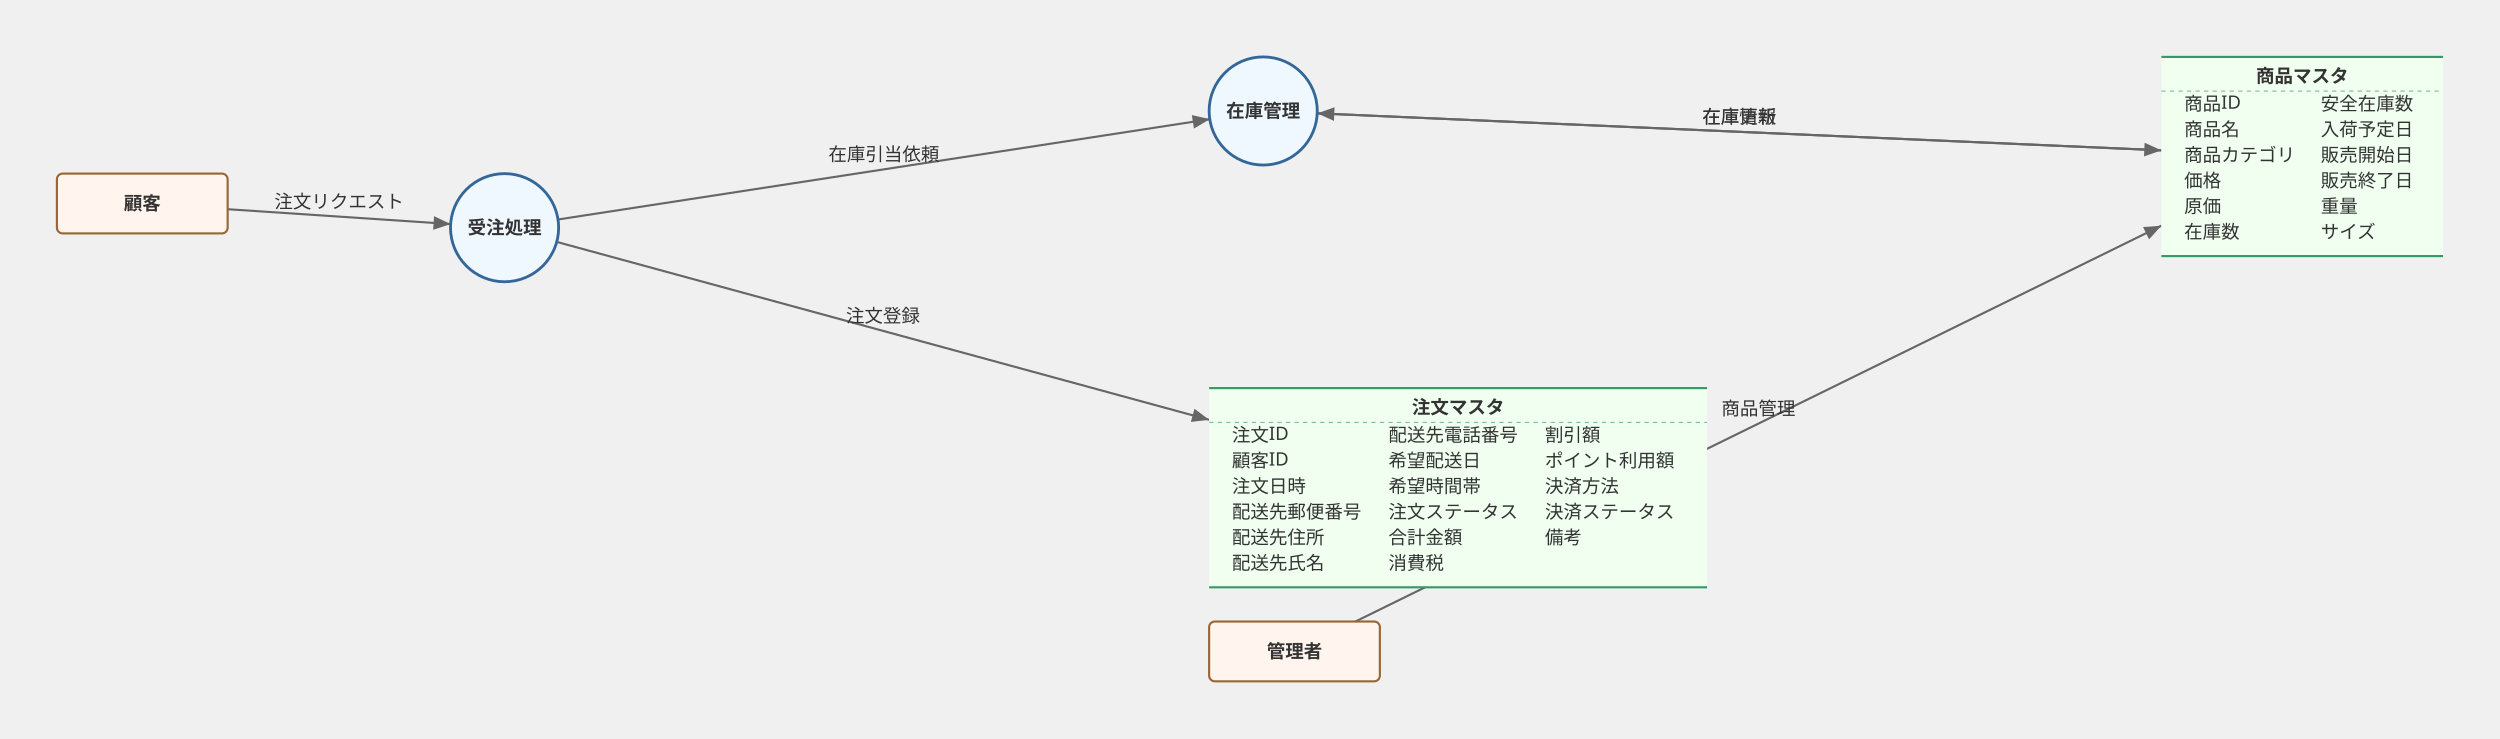
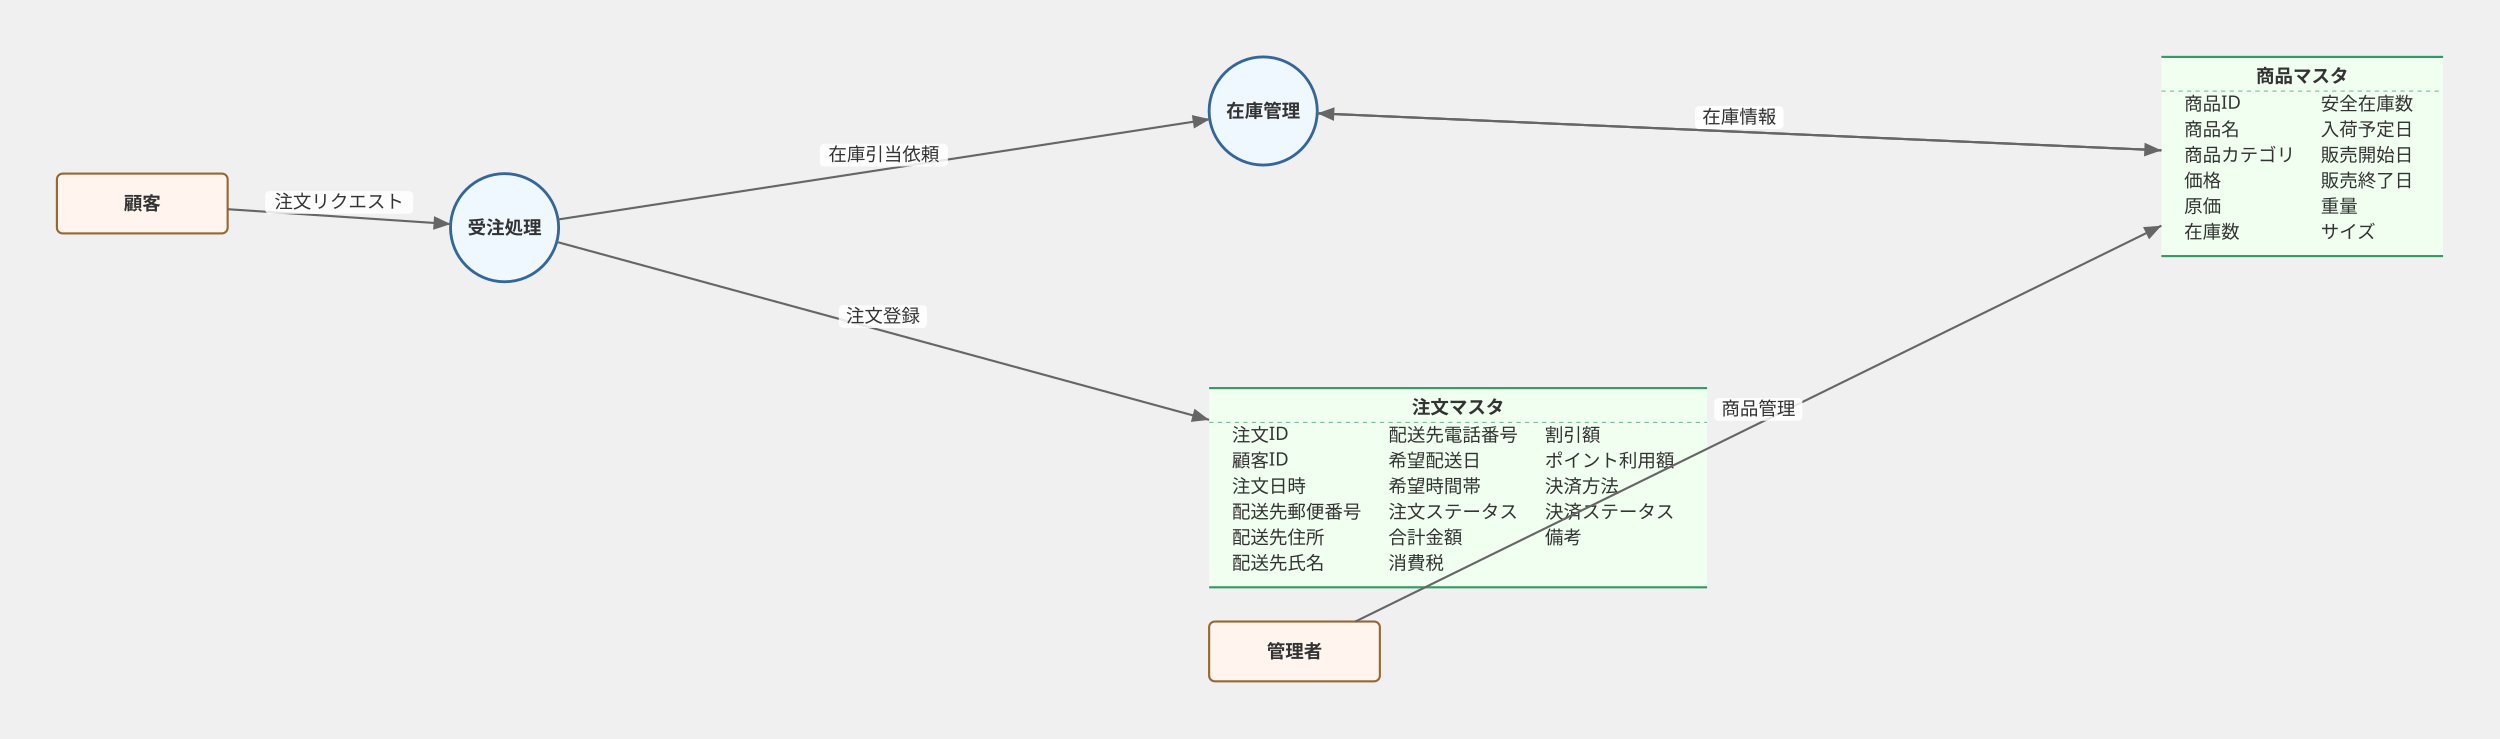
<svg xmlns="http://www.w3.org/2000/svg" width="1757.111" height="518.852" viewBox="0 0 1757.111 518.852">
  <style>text { font-family: sans-serif; font-size: 13px; fill: #333; }</style>
  <defs>
    <marker id="arrow" viewBox="0 0 10 10" refX="10" refY="5" markerWidth="8" markerHeight="8" orient="auto">
      <polygon points="0,1 10,5 0,9" fill="#666" />
    </marker>
  </defs>
-   <line x1="160" y1="147.04" x2="316.721" y2="157.503" stroke="#666" stroke-width="1.5" marker-end="url(#arrow)" />
-   <text x="238.36" y="146.272" text-anchor="middle" font-size="11" fill="#666">注文リクエスト</text>
-   <line x1="391.298" y1="170.032" x2="849.83" y2="295.064" stroke="#666" stroke-width="1.5" marker-end="url(#arrow)" />
-   <text x="620.564" y="226.548" text-anchor="middle" font-size="11" fill="#666">注文登録</text>
-   <line x1="392.194" y1="154.256" x2="850.272" y2="83.779" stroke="#666" stroke-width="1.5" marker-end="url(#arrow)" />
-   <text x="621.233" y="113.017" text-anchor="middle" font-size="11" fill="#666">在庫引当依頼</text>
-   <line x1="925.793" y1="79.664" x2="1519.111" y2="105.662" stroke="#666" stroke-width="1.5" marker-end="url(#arrow)" />
-   <text x="1222.452" y="86.663" text-anchor="middle" font-size="11" fill="#666">在庫更新</text>
-   <line x1="1519.111" y1="105.662" x2="925.793" y2="79.664" stroke="#666" stroke-width="1.5" marker-end="url(#arrow)" />
-   <text x="1222.452" y="86.663" text-anchor="middle" font-size="11" fill="#666">在庫情報</text>
-   <line x1="952.589" y1="436.852" x2="1519.111" y2="158.621" stroke="#666" stroke-width="1.5" marker-end="url(#arrow)" />
-   <text x="1235.85" y="291.736" text-anchor="middle" font-size="11" fill="#666">商品管理</text>
  <rect x="40" y="122.035" width="120" height="42" rx="4" fill="#fff5ee" stroke="#996633" stroke-width="1.5" />
  <text x="100" y="147.535" text-anchor="middle" font-weight="bold">顧客</text>
  <rect x="849.83" y="436.852" width="120" height="42" rx="4" fill="#fff5ee" stroke="#996633" stroke-width="1.5" />
  <text x="909.83" y="462.352" text-anchor="middle" font-weight="bold">管理者</text>
  <circle cx="354.636" cy="160.035" r="38" fill="#f0f8ff" stroke="#336699" stroke-width="2" />
  <text x="354.636" y="164.535" text-anchor="middle" font-weight="bold">受注処理</text>
  <circle cx="887.83" cy="78" r="38" fill="#f0f8ff" stroke="#336699" stroke-width="2" />
  <text x="887.83" y="82.5" text-anchor="middle" font-weight="bold">在庫管理</text>
  <rect x="849.83" y="272.782" width="350" height="140" fill="#f0fff0" stroke="none" />
  <line x1="849.83" y1="272.782" x2="1199.83" y2="272.782" stroke="#339966" stroke-width="1.5" />
  <line x1="849.83" y1="412.782" x2="1199.83" y2="412.782" stroke="#339966" stroke-width="1.5" />
  <text x="1024.83" y="290.782" text-anchor="middle" font-weight="bold">注文マスタ</text>
  <line x1="849.83" y1="296.782" x2="1199.83" y2="296.782" stroke="#339966" stroke-width="0.5" stroke-dasharray="3,3" />
  <text x="865.83" y="310.282" font-size="11" fill="#555">注文ID</text>
  <text x="865.83" y="328.282" font-size="11" fill="#555">顧客ID</text>
  <text x="865.83" y="346.282" font-size="11" fill="#555">注文日時</text>
  <text x="865.83" y="364.282" font-size="11" fill="#555">配送先郵便番号</text>
  <text x="865.83" y="382.282" font-size="11" fill="#555">配送先住所</text>
  <text x="865.83" y="400.282" font-size="11" fill="#555">配送先氏名</text>
  <text x="975.83" y="310.282" font-size="11" fill="#555">配送先電話番号</text>
  <text x="975.83" y="328.282" font-size="11" fill="#555">希望配送日</text>
  <text x="975.83" y="346.282" font-size="11" fill="#555">希望時間帯</text>
  <text x="975.83" y="364.282" font-size="11" fill="#555">注文ステータス</text>
  <text x="975.83" y="382.282" font-size="11" fill="#555">合計金額</text>
  <text x="975.83" y="400.282" font-size="11" fill="#555">消費税</text>
  <text x="1085.83" y="310.282" font-size="11" fill="#555">割引額</text>
  <text x="1085.83" y="328.282" font-size="11" fill="#555">ポイント利用額</text>
  <text x="1085.83" y="346.282" font-size="11" fill="#555">決済方法</text>
  <text x="1085.83" y="364.282" font-size="11" fill="#555">決済ステータス</text>
  <text x="1085.83" y="382.282" font-size="11" fill="#555">備考</text>
  <rect x="1519.111" y="40" width="198" height="140" fill="#f0fff0" stroke="none" />
  <line x1="1519.111" y1="40" x2="1717.111" y2="40" stroke="#339966" stroke-width="1.5" />
  <line x1="1519.111" y1="180" x2="1717.111" y2="180" stroke="#339966" stroke-width="1.5" />
  <text x="1618.111" y="58" text-anchor="middle" font-weight="bold">商品マスタ</text>
  <line x1="1519.111" y1="64" x2="1717.111" y2="64" stroke="#339966" stroke-width="0.5" stroke-dasharray="3,3" />
  <text x="1535.111" y="77.5" font-size="11" fill="#555">商品ID</text>
  <text x="1535.111" y="95.5" font-size="11" fill="#555">商品名</text>
  <text x="1535.111" y="113.5" font-size="11" fill="#555">商品カテゴリ</text>
  <text x="1535.111" y="131.5" font-size="11" fill="#555">価格</text>
  <text x="1535.111" y="149.5" font-size="11" fill="#555">原価</text>
  <text x="1535.111" y="167.5" font-size="11" fill="#555">在庫数</text>
  <text x="1631.111" y="77.5" font-size="11" fill="#555">安全在庫数</text>
  <text x="1631.111" y="95.5" font-size="11" fill="#555">入荷予定日</text>
  <text x="1631.111" y="113.5" font-size="11" fill="#555">販売開始日</text>
  <text x="1631.111" y="131.5" font-size="11" fill="#555">販売終了日</text>
  <text x="1631.111" y="149.5" font-size="11" fill="#555">重量</text>
  <text x="1631.111" y="167.5" font-size="11" fill="#555">サイズ</text>
+   <line x1="160" y1="147.04" x2="316.721" y2="157.503" stroke="#666" stroke-width="1.5" marker-end="url(#arrow)" />
+   <rect x="186.36" y="134.272" width="104" height="16" rx="3" fill="white" opacity="0.85" />
+   <text x="238.36" y="146.272" text-anchor="middle" font-size="11" fill="#666">注文リクエスト</text>
+   <line x1="391.298" y1="170.032" x2="849.83" y2="295.064" stroke="#666" stroke-width="1.5" marker-end="url(#arrow)" />
+   <rect x="589.564" y="214.548" width="62" height="16" rx="3" fill="white" opacity="0.85" />
+   <text x="620.564" y="226.548" text-anchor="middle" font-size="11" fill="#666">注文登録</text>
+   <line x1="392.194" y1="154.256" x2="850.272" y2="83.779" stroke="#666" stroke-width="1.5" marker-end="url(#arrow)" />
+   <rect x="576.233" y="101.017" width="90" height="16" rx="3" fill="white" opacity="0.85" />
+   <text x="621.233" y="113.017" text-anchor="middle" font-size="11" fill="#666">在庫引当依頼</text>
+   <line x1="925.793" y1="79.664" x2="1519.111" y2="105.662" stroke="#666" stroke-width="1.5" marker-end="url(#arrow)" />
+   <rect x="1191.452" y="74.663" width="62" height="16" rx="3" fill="white" opacity="0.85" />
+   <text x="1222.452" y="86.663" text-anchor="middle" font-size="11" fill="#666">在庫更新</text>
+   <line x1="1519.111" y1="105.662" x2="925.793" y2="79.664" stroke="#666" stroke-width="1.5" marker-end="url(#arrow)" />
+   <rect x="1191.452" y="74.663" width="62" height="16" rx="3" fill="white" opacity="0.85" />
+   <text x="1222.452" y="86.663" text-anchor="middle" font-size="11" fill="#666">在庫情報</text>
+   <line x1="952.589" y1="436.852" x2="1519.111" y2="158.621" stroke="#666" stroke-width="1.5" marker-end="url(#arrow)" />
+   <rect x="1204.85" y="279.736" width="62" height="16" rx="3" fill="white" opacity="0.85" />
+   <text x="1235.85" y="291.736" text-anchor="middle" font-size="11" fill="#666">商品管理</text>
</svg>
